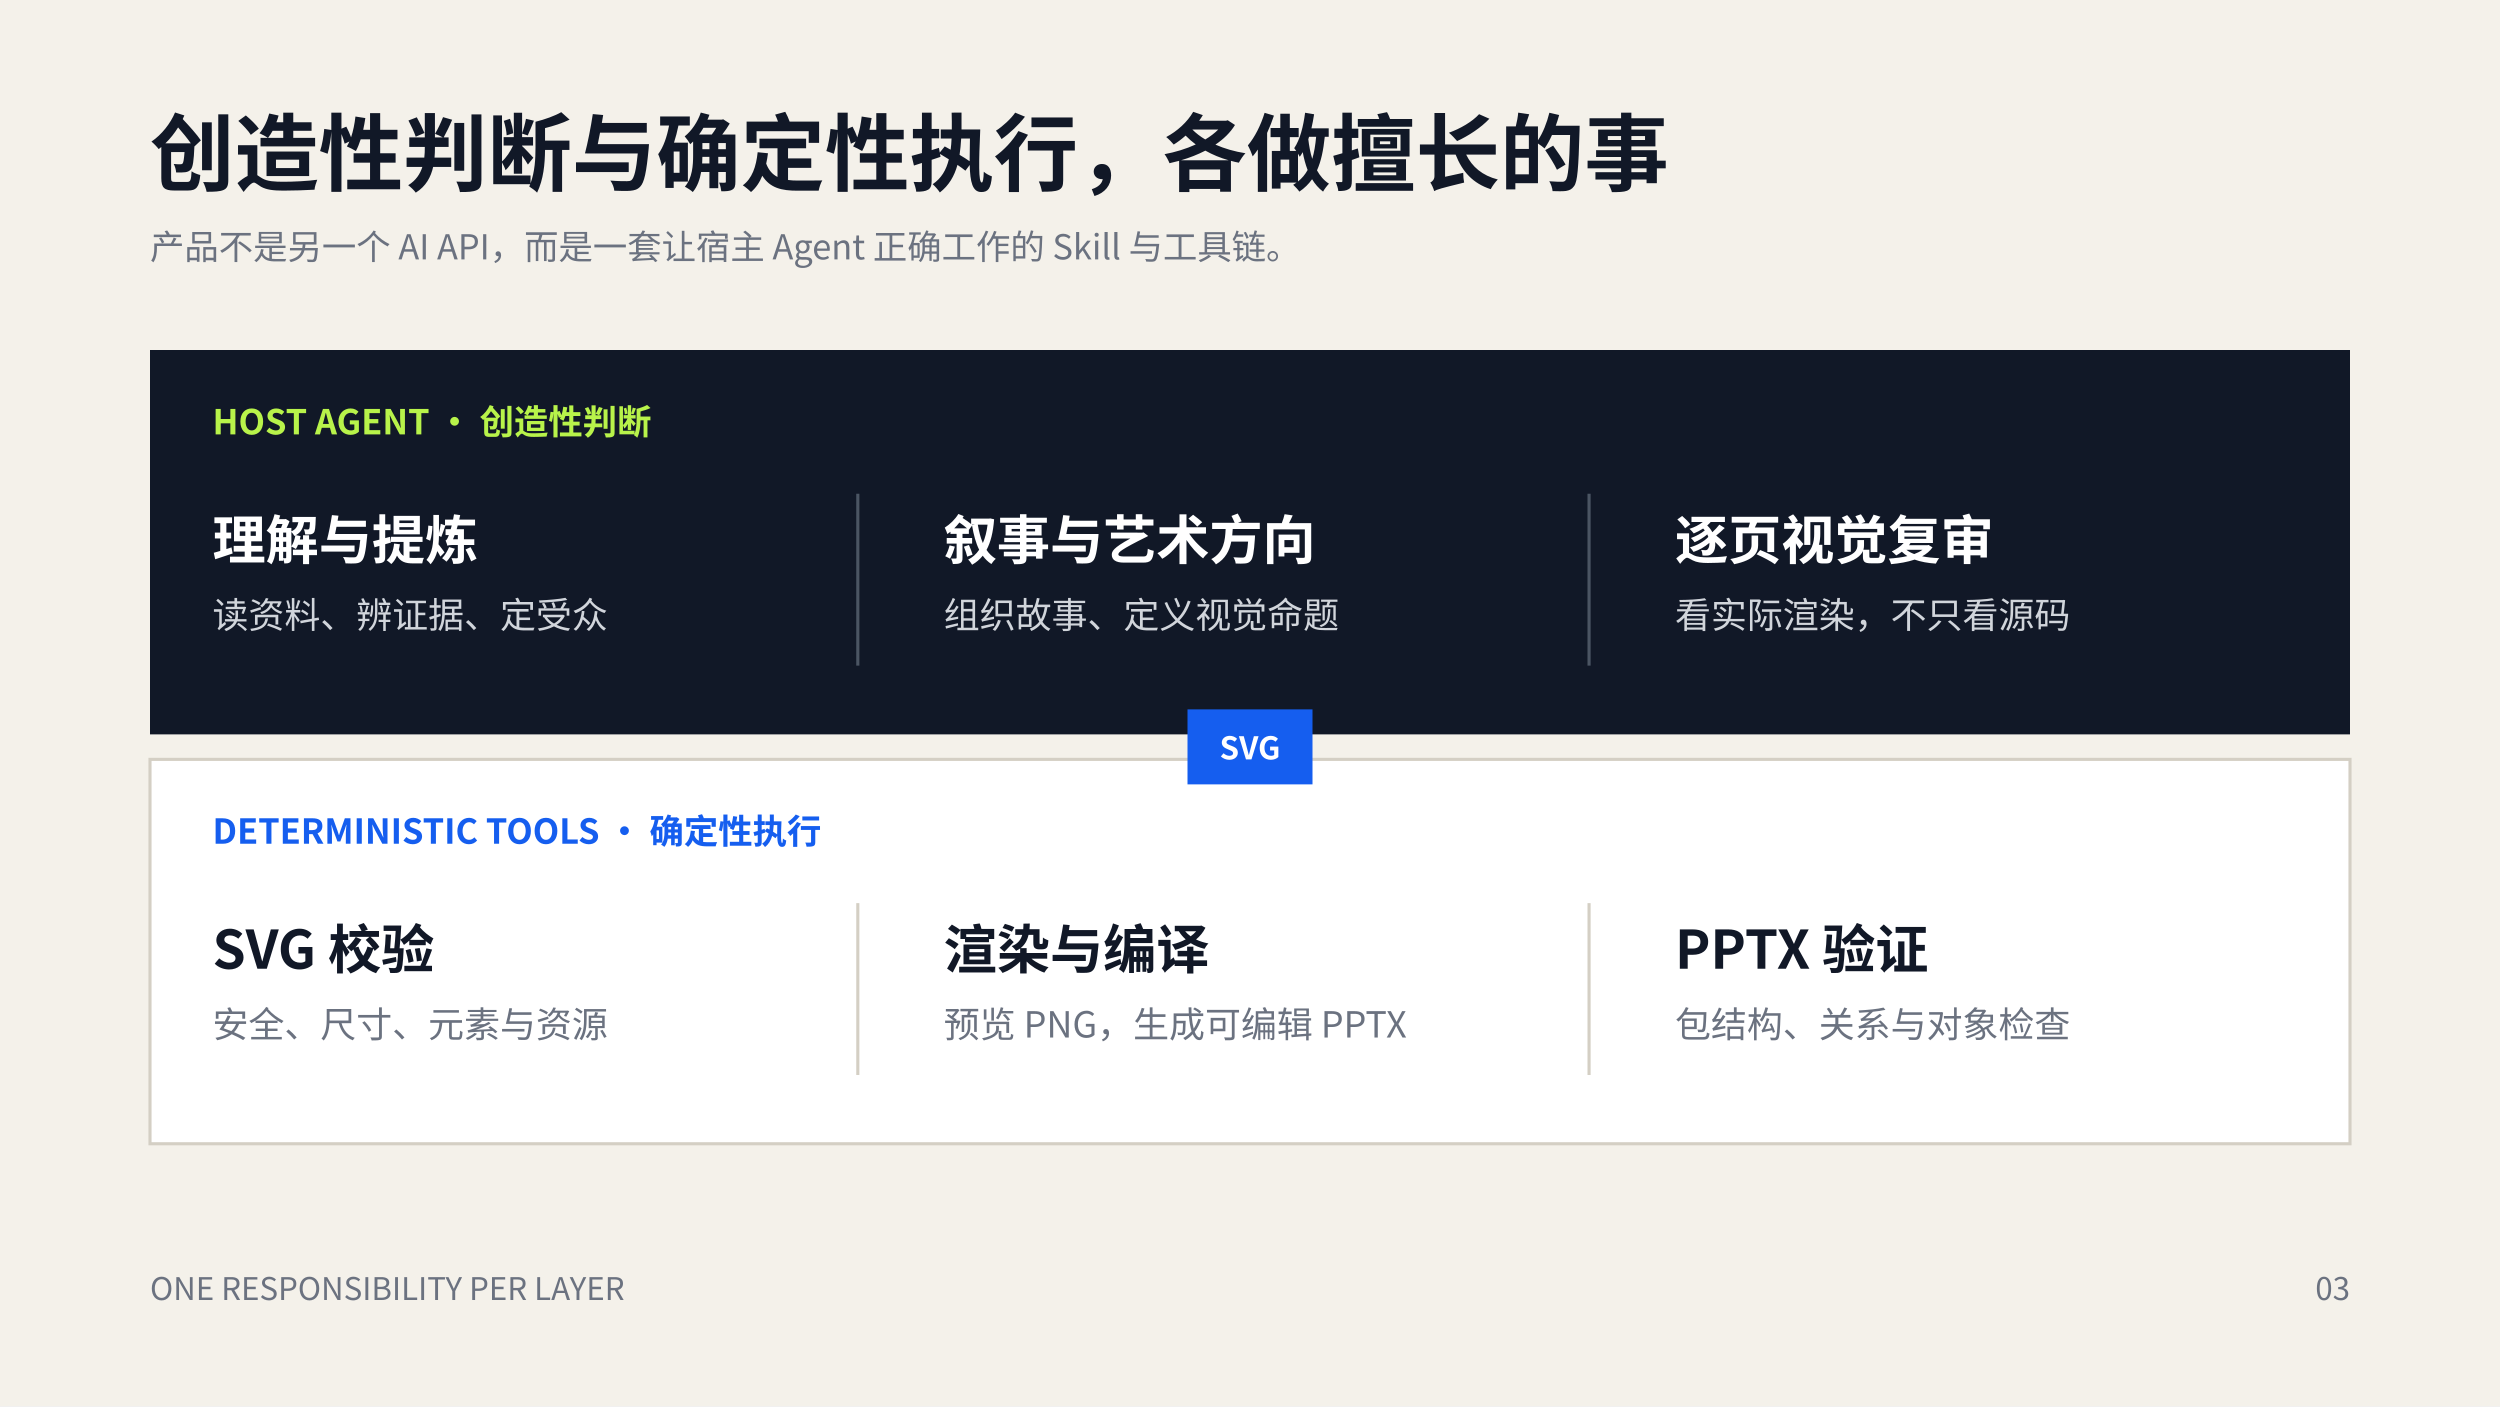
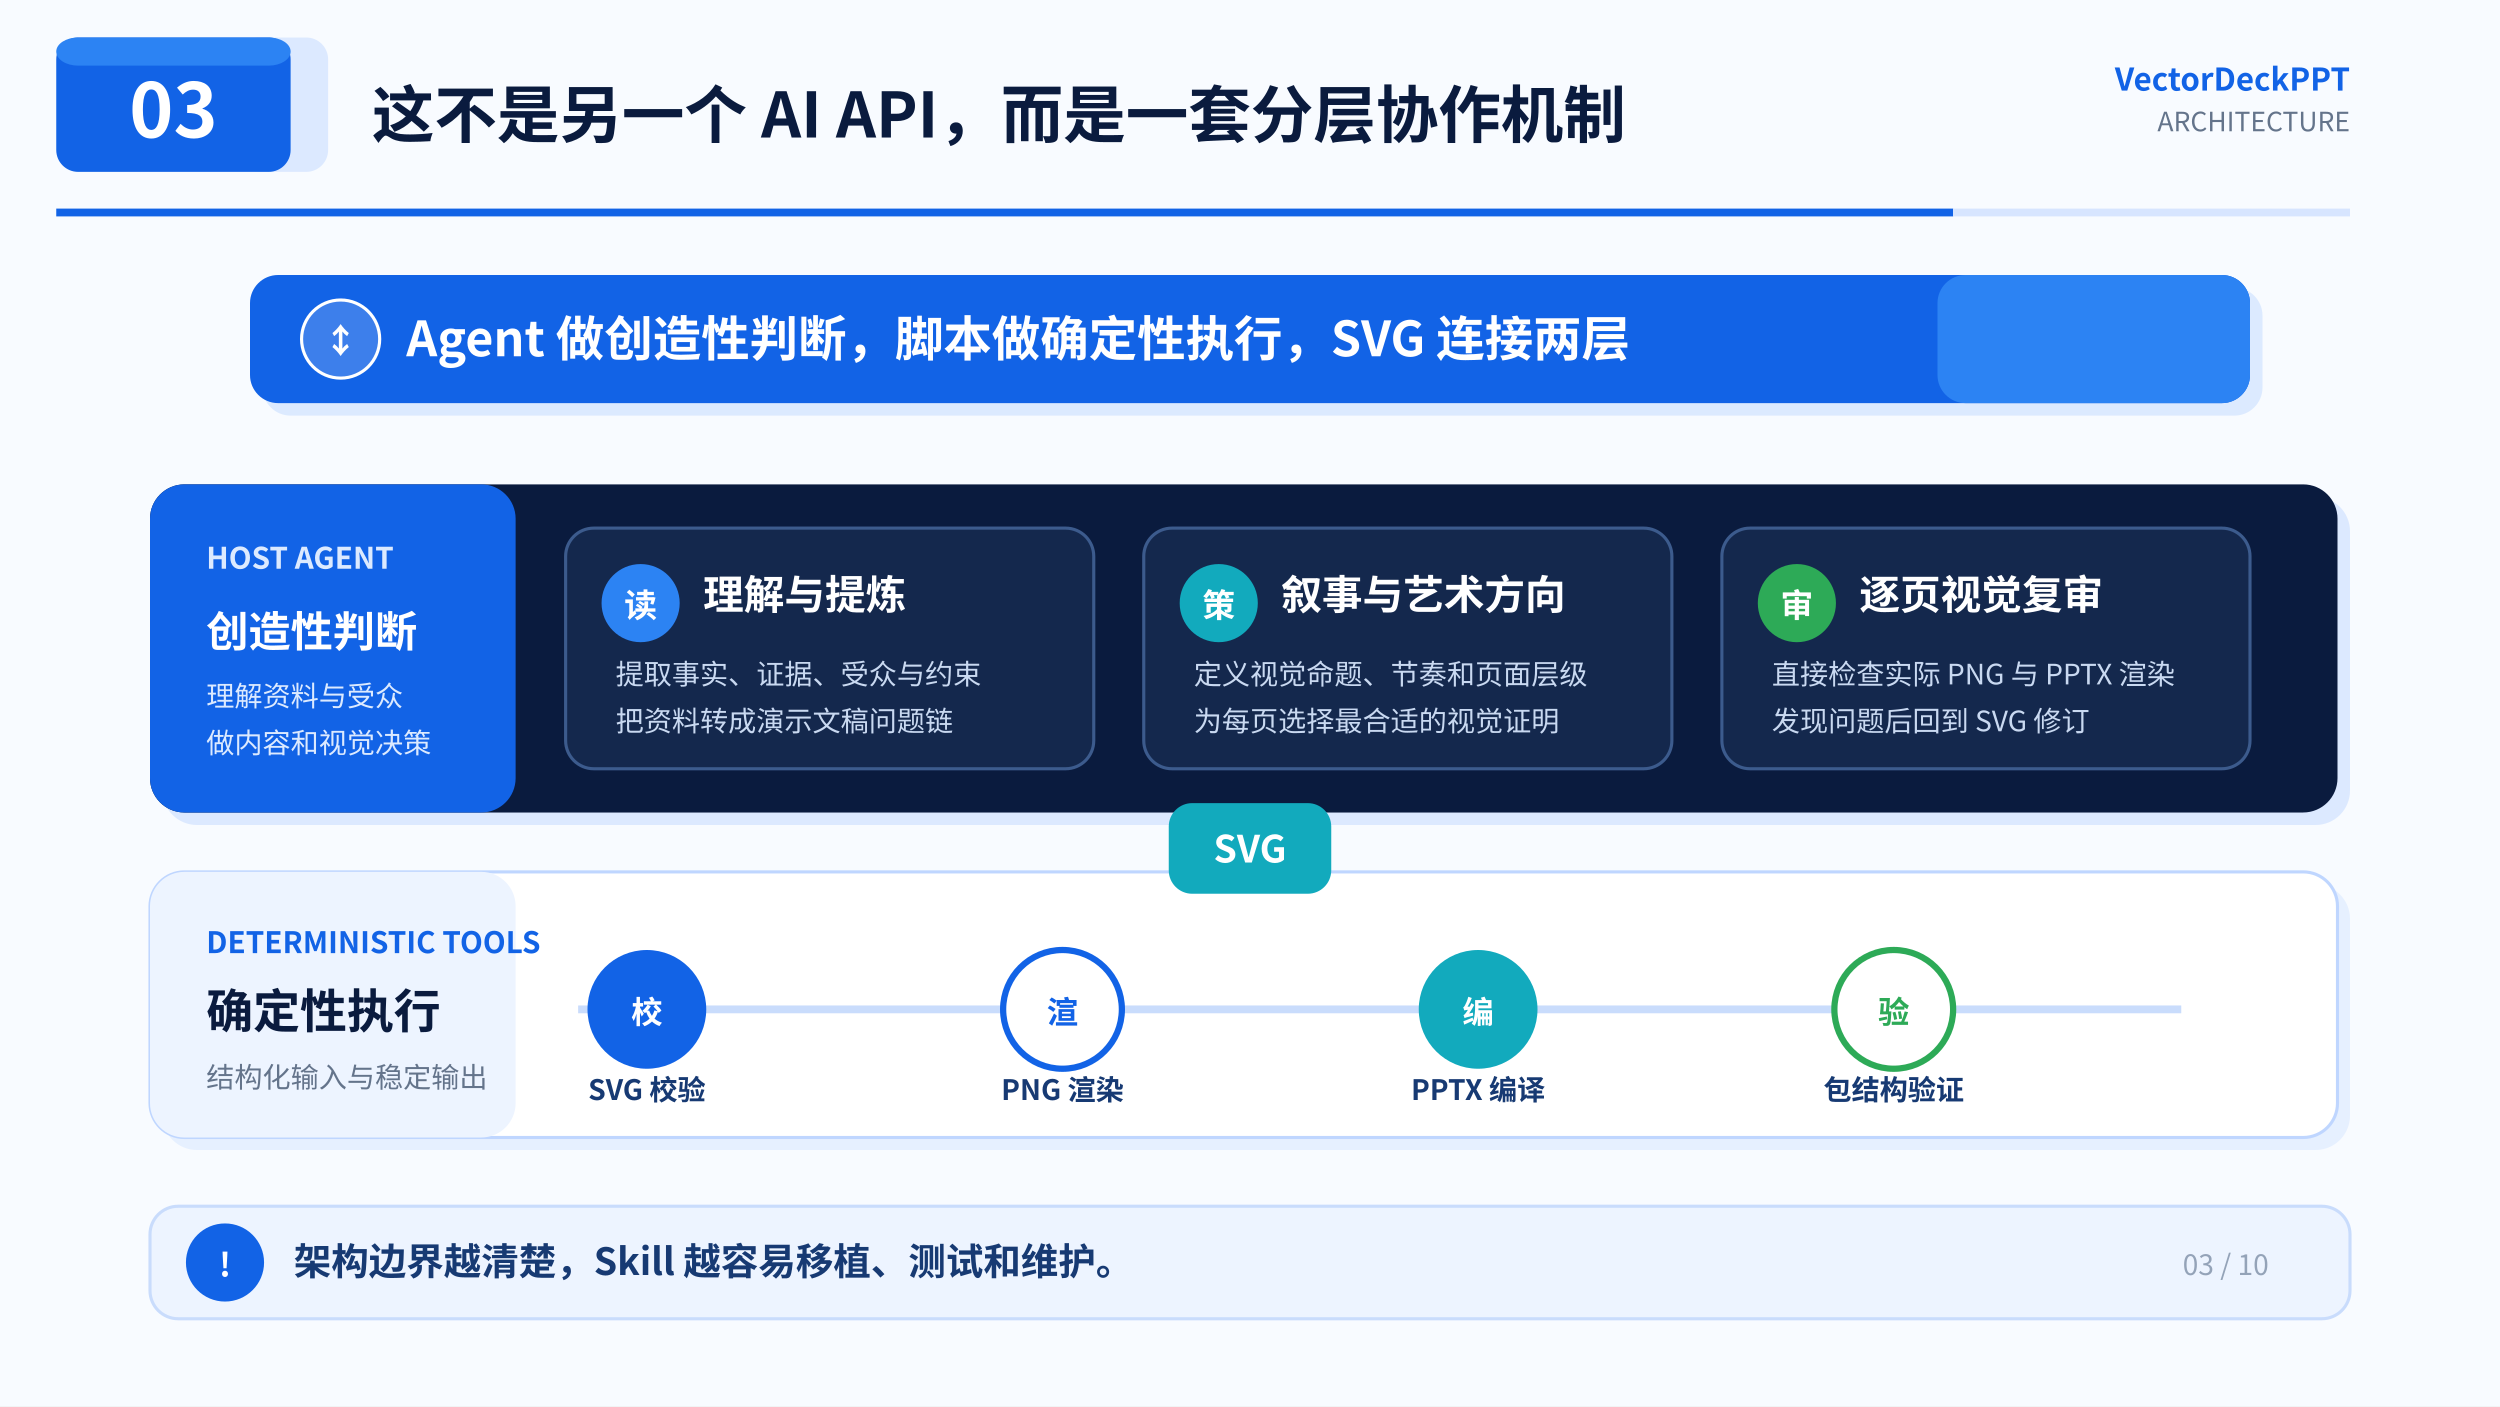
<svg xmlns="http://www.w3.org/2000/svg" width="1600" height="900" viewBox="0 0 1600 900">
-   <rect x="0" y="0" width="1600" height="900" fill="#F4F1EA" />
+   <rect x="0" y="0" width="1600" height="900" fill="#F8FBFF" />
  <g font-family="Microsoft YaHei, PingFang SC, Noto Sans CJK SC, sans-serif">
-     <text x="96" y="118" font-size="54" font-weight="700" fill="#111827">创造性判断与确定性执行，各做擅长的事</text>
-     <text x="96" y="166" font-size="22" fill="#6B7280">产品不是另一个 AI API，而是一套让宿主 Agent 正确工作的 Skill 与工具链。</text>
-     <rect x="96" y="224" width="1408" height="246" fill="#111827" />
-     <text x="136" y="278" font-size="22" font-weight="700" fill="#B8F34A">HOST AGENT · 创造性判断</text>
-     <line x1="549" y1="316" x2="549" y2="426" stroke="#4B5563" stroke-width="2" />
-     <line x1="1017" y1="316" x2="1017" y2="426" stroke="#4B5563" stroke-width="2" />
-     <text x="136" y="358" font-size="34" font-weight="700" fill="#FFFFFF">理解与提炼</text>
-     <text x="136" y="402" font-size="23" fill="#D1D5DB">读资料、辨证据、定受众</text>
-     <text x="604" y="358" font-size="34" font-weight="700" fill="#FFFFFF">叙事与艺术方向</text>
-     <text x="604" y="402" font-size="23" fill="#D1D5DB">组织故事、定义视觉命题</text>
-     <text x="1072" y="358" font-size="34" font-weight="700" fill="#FFFFFF">逐页视觉复审</text>
-     <text x="1072" y="402" font-size="23" fill="#D1D5DB">看实际渲染，不只看源码</text>
-     <rect x="96" y="486" width="1408" height="246" fill="#FFFFFF" stroke="#D4CFC4" stroke-width="2" />
-     <text x="136" y="540" font-size="22" font-weight="700" fill="#155EEF">DETERMINISTIC TOOLS · 确定性执行</text>
-     <line x1="549" y1="578" x2="549" y2="688" stroke="#D4CFC4" stroke-width="2" />
-     <line x1="1017" y1="578" x2="1017" y2="688" stroke="#D4CFC4" stroke-width="2" />
-     <text x="136" y="620" font-size="34" font-weight="700" fill="#111827">SVG 校验</text>
-     <text x="136" y="664" font-size="23" fill="#6B7280">安全、尺寸、元素与资源</text>
-     <text x="604" y="620" font-size="34" font-weight="700" fill="#111827">渲染与编译</text>
-     <text x="604" y="664" font-size="23" fill="#6B7280">预览 PNG，生成可编辑 PPTX</text>
-     <text x="1072" y="620" font-size="34" font-weight="700" fill="#111827">PPTX 验证</text>
-     <text x="1072" y="664" font-size="23" fill="#6B7280">包结构、关系与对象检查</text>
-     <rect x="760" y="454" width="80" height="48" fill="#155EEF" />
-     <text x="800" y="486" text-anchor="middle" font-size="20" font-weight="700" fill="#FFFFFF">SVG</text>
-     <text x="96" y="832" font-size="20" fill="#6B7280">ONE RESPONSIBILITY PER LAYER</text>
-     <text x="1504" y="832" text-anchor="end" font-size="20" fill="#6B7280">03</text>
+     <rect x="152" y="24" width="58" height="86" rx="14" fill="#DCE9FF" />
+     <rect x="36" y="24" width="150" height="86" rx="14" fill="#1263E6" />
+     <rect x="36" y="24" width="150" height="18" rx="14" fill="#2C83F3" />
+     <text x="111" y="88" text-anchor="middle" font-size="48" font-weight="700" fill="#FFFFFF">03</text>
+     <text x="238" y="88" font-size="40" font-weight="700" fill="#0A1B3E">这不是另一个 AI API，而是一套分层协作机制</text>
+     <text x="1504" y="58" text-anchor="end" font-size="20" font-weight="700" fill="#1263E6">VectorDeckPPT</text>
+     <text x="1504" y="84" text-anchor="end" font-size="17" fill="#64748B">ARCHITECTURE</text>
+     <line x1="36" y1="136" x2="1250" y2="136" stroke="#1263E6" stroke-width="5" />
+     <line x1="1250" y1="136" x2="1504" y2="136" stroke="#D7E5FF" stroke-width="5" />
+     <rect x="168" y="184" width="1280" height="82" rx="18" fill="#DCEAFF" />
+     <rect x="160" y="176" width="1280" height="82" rx="18" fill="#1263E6" />
+     <rect x="1240" y="176" width="200" height="82" rx="18" fill="#2C83F3" />
+     <circle cx="218" cy="217" r="25" fill="#FFFFFF" fill-opacity="0.18" stroke="#FFFFFF" stroke-width="2" />
+     <text x="218" y="226" text-anchor="middle" font-size="22" font-weight="700" fill="#FFFFFF">↕</text>
+     <text x="260" y="228" font-size="31" font-weight="700" fill="#FFFFFF">Agent 做创造性判断，脚本做确定性执行，SVG 连接两层</text>
+     <rect x="104" y="318" width="1400" height="210" rx="22" fill="#DCE9FF" />
+     <rect x="96" y="310" width="1400" height="210" rx="22" fill="#0A1B3E" />
+     <rect x="96" y="310" width="234" height="210" rx="22" fill="#1263E6" />
+     <text x="132" y="364" font-size="19" font-weight="700" fill="#DCEAFF">HOST AGENT</text>
+     <text x="132" y="414" font-size="27" font-weight="700" fill="#FFFFFF">创造性判断</text>
+     <text x="132" y="452" font-size="18" fill="#DCEAFF">理解资料与受众</text>
+     <text x="132" y="482" font-size="18" fill="#DCEAFF">做内容和视觉决策</text>
+     <rect x="362" y="338" width="338" height="154" rx="18" fill="#14284D" stroke="#3C5B8D" stroke-width="2" />
+     <circle cx="410" cy="386" r="25" fill="#2C83F3" />
+     <text x="410" y="395" text-anchor="middle" font-size="21" font-weight="700" fill="#FFFFFF">读</text>
+     <text x="450" y="390" font-size="26" font-weight="700" fill="#FFFFFF">理解与提炼</text>
+     <text x="394" y="438" font-size="18" fill="#C9D9F1">提取事实、证据、受众与约束</text>
+     <text x="394" y="468" font-size="18" fill="#C9D9F1">把资料转成演示文稿问题链</text>
+     <rect x="732" y="338" width="338" height="154" rx="18" fill="#14284D" stroke="#3C5B8D" stroke-width="2" />
+     <circle cx="780" cy="386" r="25" fill="#12AABD" />
+     <text x="780" y="395" text-anchor="middle" font-size="21" font-weight="700" fill="#FFFFFF">策</text>
+     <text x="820" y="390" font-size="26" font-weight="700" fill="#FFFFFF">叙事与艺术方向</text>
+     <text x="764" y="438" font-size="18" fill="#C9D9F1">定义视觉命题、节奏和页面层级</text>
+     <text x="764" y="468" font-size="18" fill="#C9D9F1">为每页选择最合适的视觉证明</text>
+     <rect x="1102" y="338" width="338" height="154" rx="18" fill="#14284D" stroke="#3C5B8D" stroke-width="2" />
+     <circle cx="1150" cy="386" r="25" fill="#2DAA57" />
+     <text x="1150" y="395" text-anchor="middle" font-size="21" font-weight="700" fill="#FFFFFF">审</text>
+     <text x="1190" y="390" font-size="26" font-weight="700" fill="#FFFFFF">逐页视觉复审</text>
+     <text x="1134" y="438" font-size="18" fill="#C9D9F1">直接检查实际 PNG 与 PPTX 渲染</text>
+     <text x="1134" y="468" font-size="18" fill="#C9D9F1">发现问题后回到 SVG 修订</text>
+     <rect x="104" y="566" width="1400" height="170" rx="22" fill="#E6F0FF" />
+     <rect x="96" y="558" width="1400" height="170" rx="22" fill="#FFFFFF" stroke="#BFD6FF" stroke-width="2" />
+     <rect x="96" y="558" width="234" height="170" rx="22" fill="#EDF4FF" />
+     <text x="132" y="610" font-size="19" font-weight="700" fill="#1263E6">DETERMINISTIC TOOLS</text>
+     <text x="132" y="658" font-size="30" font-weight="700" fill="#0A1B3E">确定性执行</text>
+     <text x="132" y="696" font-size="18" fill="#64748B">结构化输入与稳定输出</text>
+     <line x1="370" y1="646" x2="1396" y2="646" stroke="#C9DCFC" stroke-width="5" />
+     <circle cx="414" cy="646" r="38" fill="#1263E6" />
+     <circle cx="680" cy="646" r="38" fill="#FFFFFF" stroke="#1263E6" stroke-width="4" />
+     <circle cx="946" cy="646" r="38" fill="#12AABD" />
+     <circle cx="1212" cy="646" r="38" fill="#FFFFFF" stroke="#2DAA57" stroke-width="4" />
+     <text x="414" y="655" text-anchor="middle" font-size="20" font-weight="700" fill="#FFFFFF">校</text>
+     <text x="680" y="655" text-anchor="middle" font-size="20" font-weight="700" fill="#1263E6">渲</text>
+     <text x="946" y="655" text-anchor="middle" font-size="20" font-weight="700" fill="#FFFFFF">编</text>
+     <text x="1212" y="655" text-anchor="middle" font-size="20" font-weight="700" fill="#2DAA57">验</text>
+     <text x="414" y="704" text-anchor="middle" font-size="18" font-weight="700" fill="#173A73">SVG 校验</text>
+     <text x="680" y="704" text-anchor="middle" font-size="18" font-weight="700" fill="#173A73">PNG 渲染</text>
+     <text x="946" y="704" text-anchor="middle" font-size="18" font-weight="700" fill="#173A73">PPTX 编译</text>
+     <text x="1212" y="704" text-anchor="middle" font-size="18" font-weight="700" fill="#173A73">包结构验证</text>
+     <rect x="748" y="514" width="104" height="58" rx="15" fill="#12AABD" />
+     <text x="800" y="552" text-anchor="middle" font-size="24" font-weight="700" fill="#FFFFFF">SVG</text>
+     <rect x="96" y="772" width="1408" height="72" rx="18" fill="#EDF4FF" stroke="#C9DCFC" stroke-width="2" />
+     <circle cx="144" cy="808" r="25" fill="#1263E6" />
+     <text x="144" y="817" text-anchor="middle" font-size="21" font-weight="700" fill="#FFFFFF">!</text>
+     <text x="188" y="816" font-size="24" font-weight="700" fill="#173A73">架构边界越清楚，Skill 越容易移植、测试和维护。</text>
+     <text x="1452" y="816" text-anchor="end" font-size="18" fill="#94A3B8">03 / 10</text>
  </g>
</svg>
